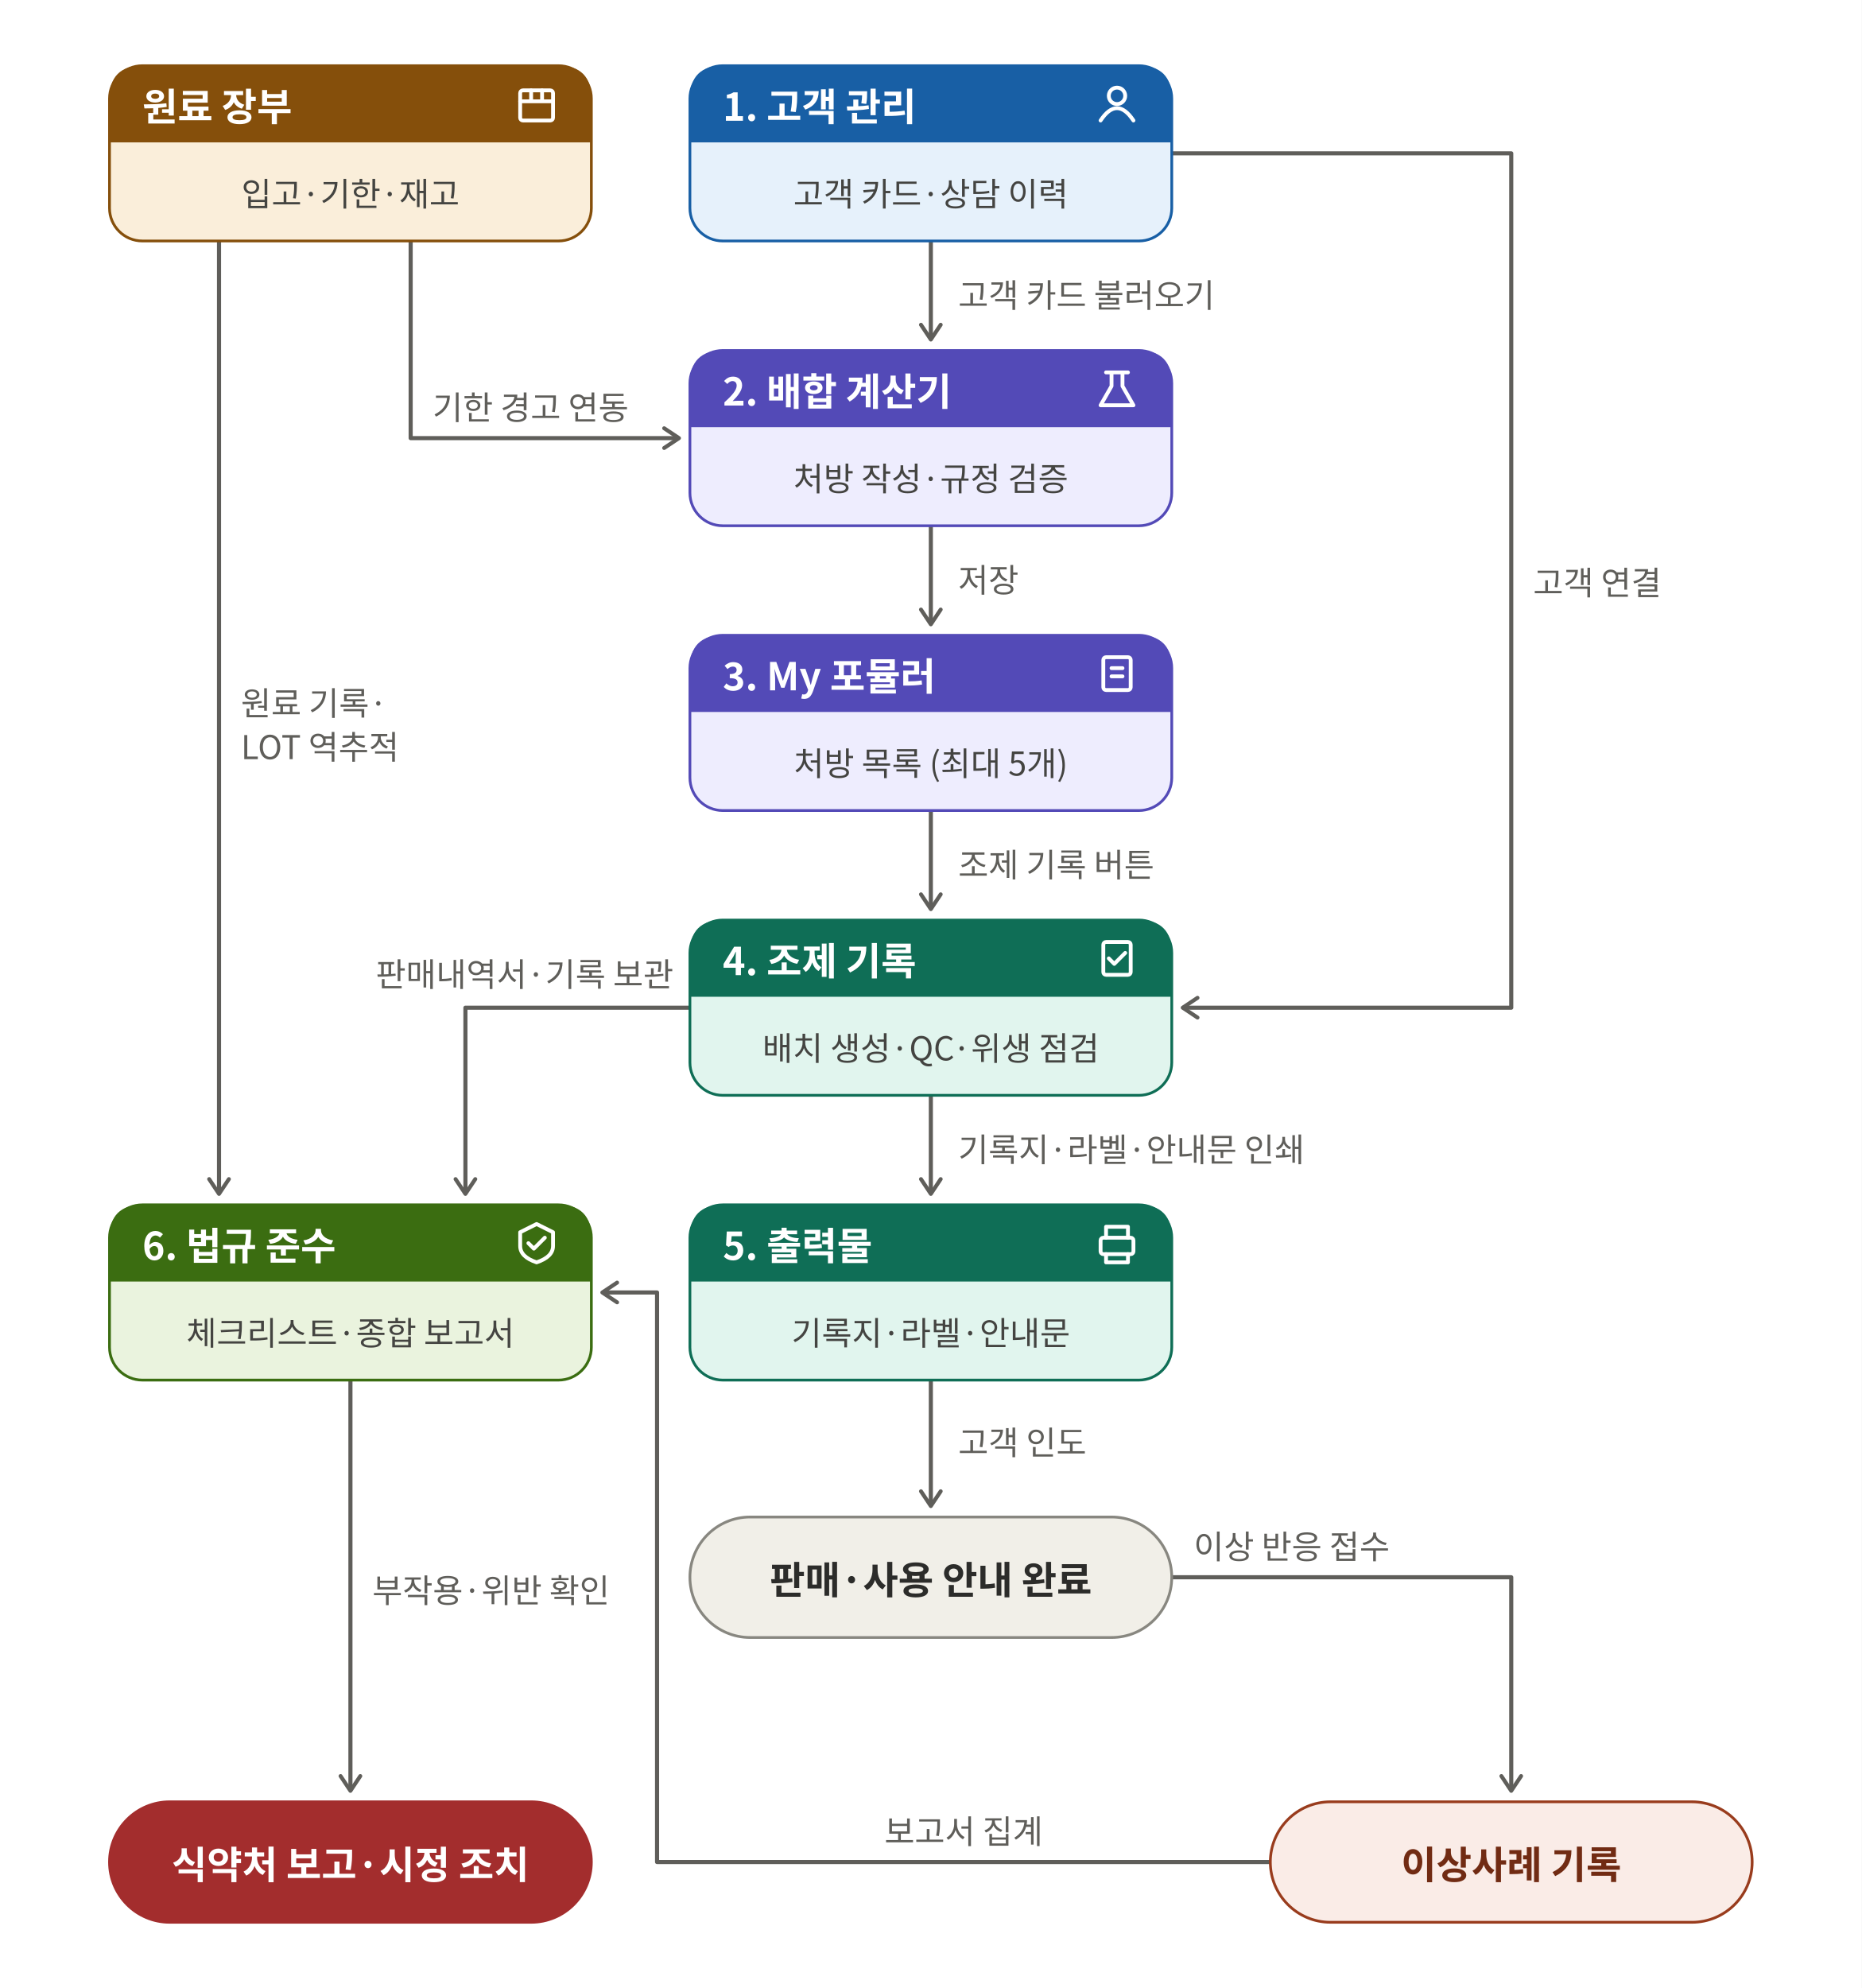
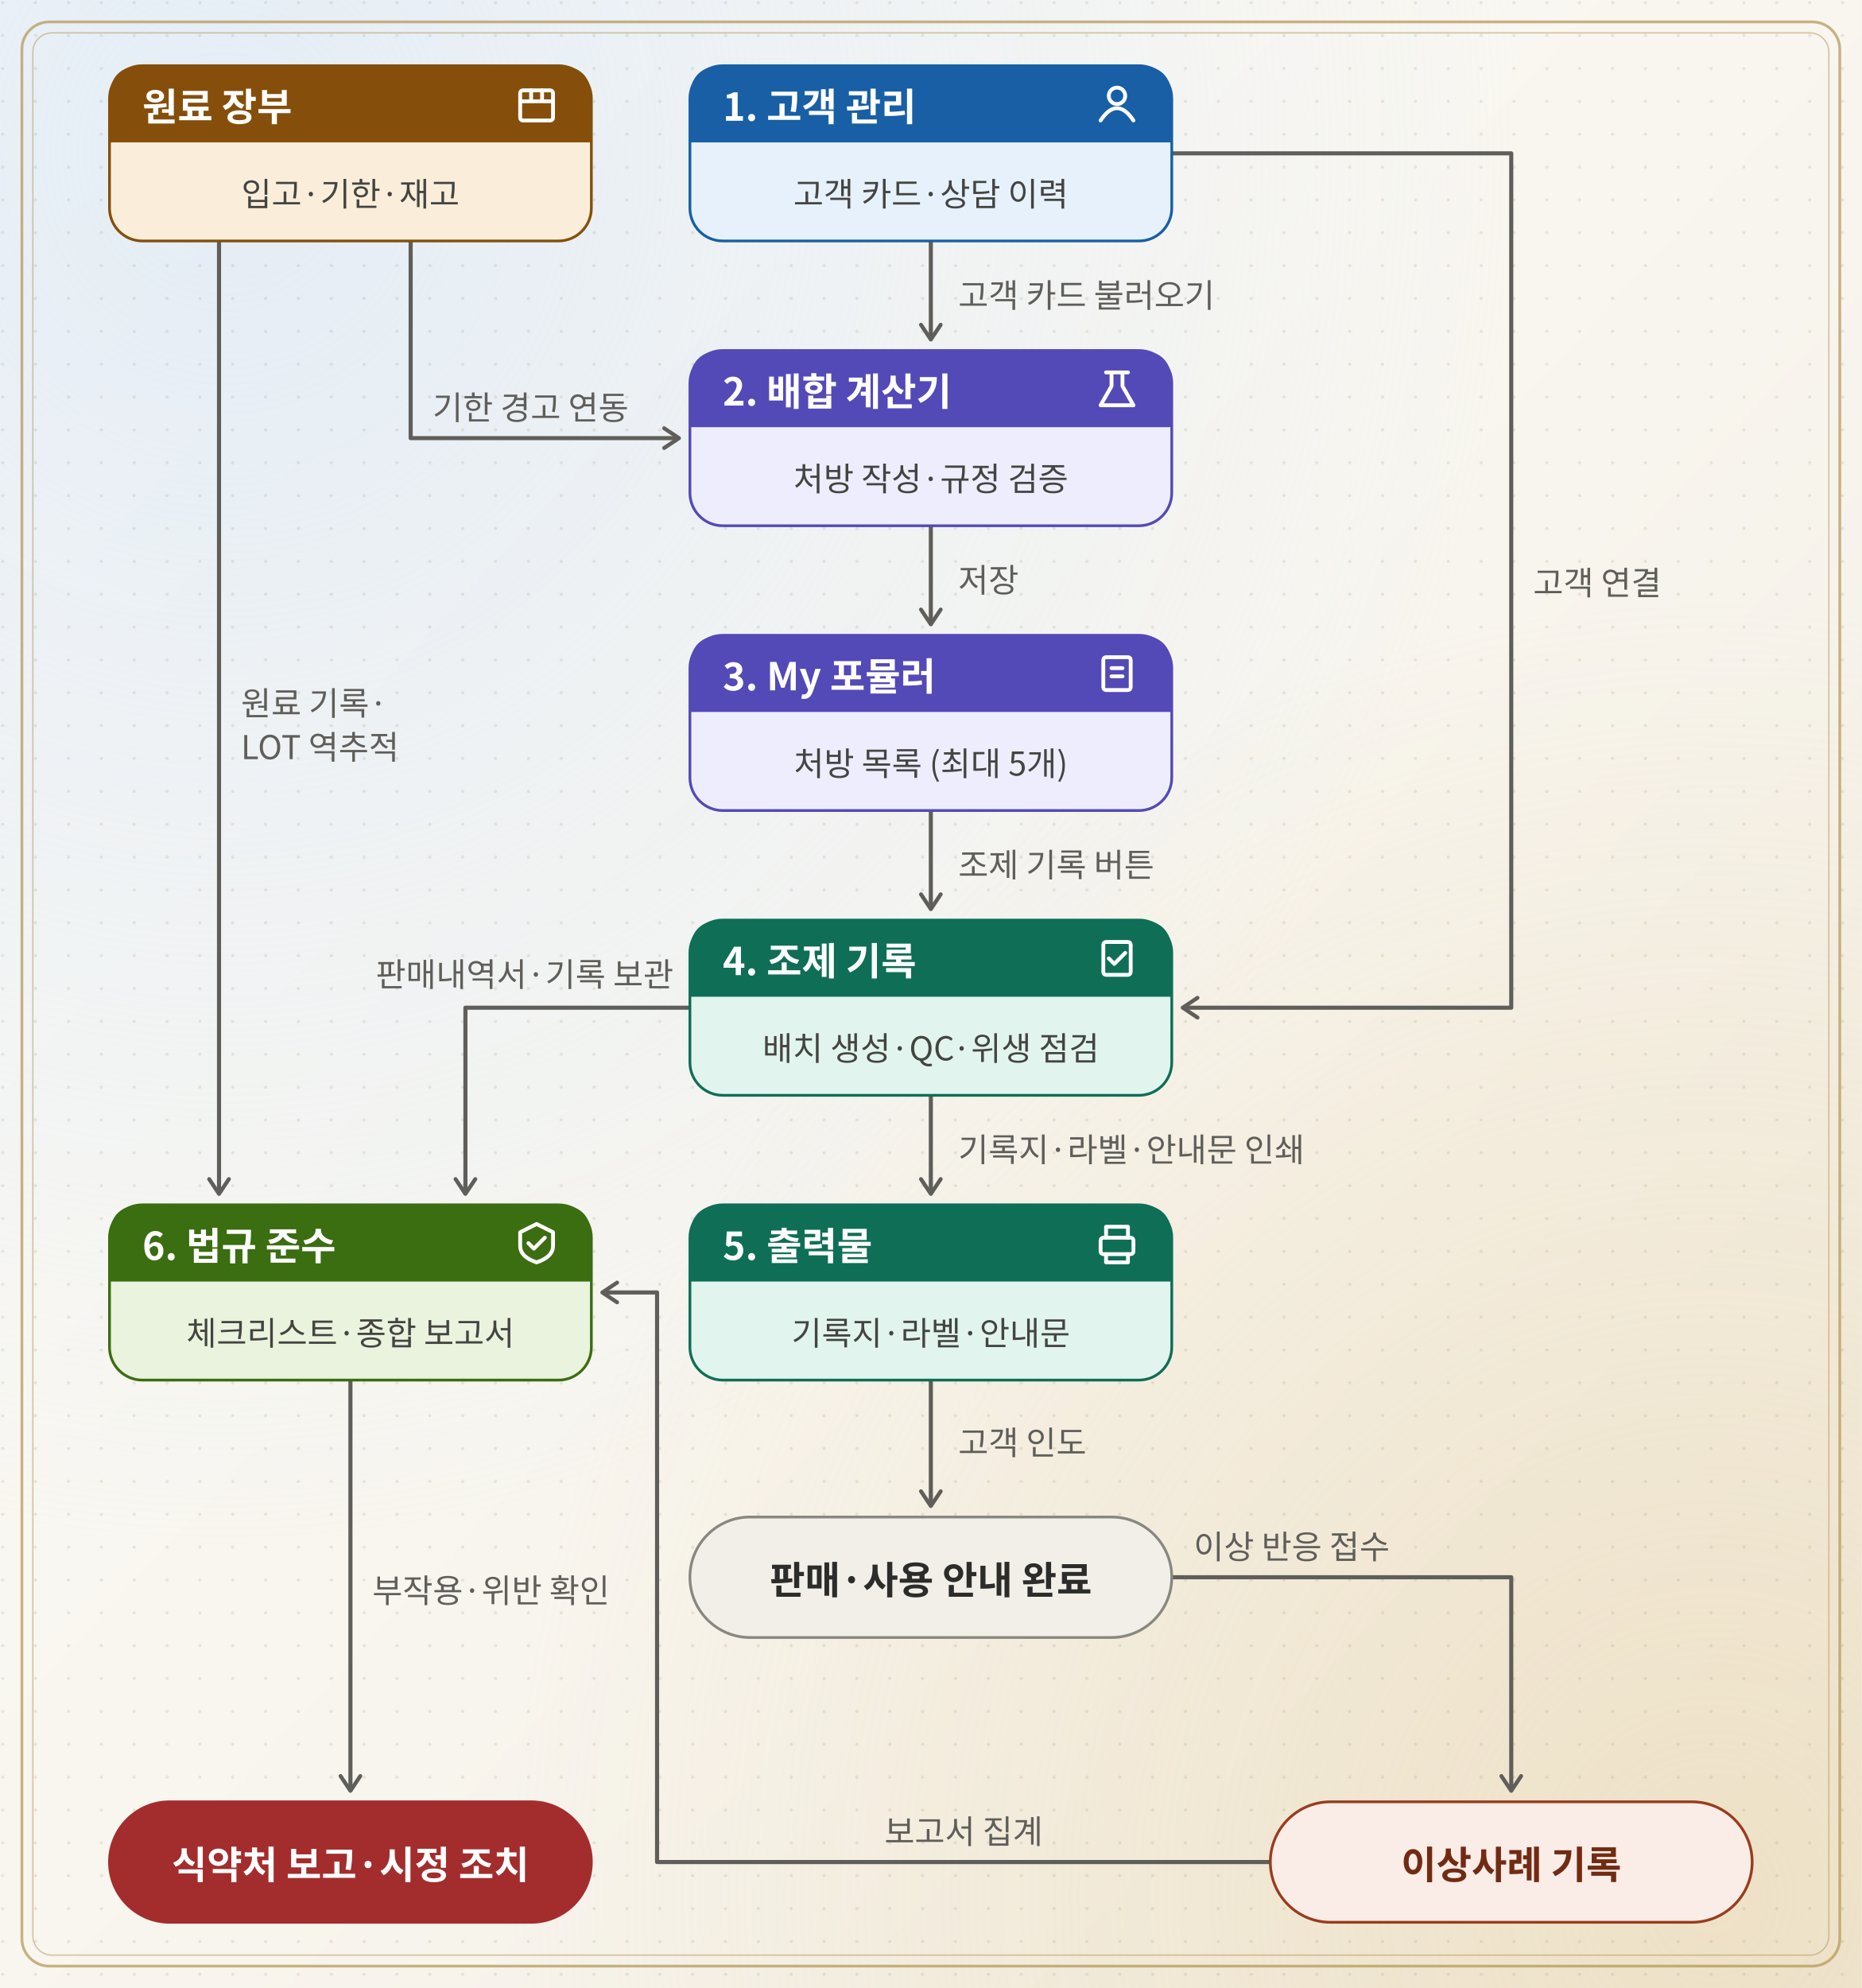
<svg xmlns="http://www.w3.org/2000/svg" width="1360" height="1452" viewBox="0 0 680 726" role="img" aria-labelledby="t d">
  <defs>
    <marker id="ag" viewBox="0 0 10 10" refX="8" refY="5" markerWidth="6" markerHeight="6" orient="auto">
      <path d="M2 1L8 5L2 9" fill="none" stroke="#5F5E5A" stroke-width="1.6" stroke-linecap="round" stroke-linejoin="round" />
    </marker>
  </defs>
  <style>
text{font-family:"Noto Sans CJK KR","Noto Sans KR","Pretendard","Apple SD Gothic Neo","Malgun Gothic","NanumGothic",sans-serif}
.tw{font-size:14px;font-weight:700;fill:#FFFFFF}
.tb{font-size:14px;font-weight:700;fill:#2C2C2A}
.tc{font-size:14px;font-weight:700;fill:#712B13}
.ts{font-size:12px;font-weight:400;fill:#444441}
.tl{font-size:12px;font-weight:400;fill:#5F5E5A}
.a{fill:none;stroke:#5F5E5A;stroke-width:1.5;stroke-linejoin:round}
</style>
-   <rect width="680" height="726" fill="#FFFFFF" />
+   <defs>
+     <linearGradient id="bgBase" x1="0" y1="0" x2="1" y2="1">
+       <stop offset="0" stop-color="#FDFCF9" />
+       <stop offset="0.55" stop-color="#F8F5EE" />
+       <stop offset="1" stop-color="#F1ECE1" />
+     </linearGradient>
+     <radialGradient id="bgGlowA" cx="0.12" cy="0.08" r="0.7">
+       <stop offset="0" stop-color="#DCE8F5" stop-opacity="0.75" />
+       <stop offset="1" stop-color="#DCE8F5" stop-opacity="0" />
+     </radialGradient>
+     <radialGradient id="bgGlowB" cx="0.92" cy="0.95" r="0.65">
+       <stop offset="0" stop-color="#EBD9B4" stop-opacity="0.6" />
+       <stop offset="1" stop-color="#EBD9B4" stop-opacity="0" />
+     </radialGradient>
+     <pattern id="bgDots" width="12" height="12" patternUnits="userSpaceOnUse">
+       <circle cx="1" cy="1" r="0.6" fill="#8A7B5C" fill-opacity="0.16" />
+     </pattern>
+   </defs>
+   <rect width="680" height="726" fill="url(#bgBase)" />
+   <rect width="680" height="726" fill="url(#bgGlowA)" />
+   <rect width="680" height="726" fill="url(#bgGlowB)" />
+   <rect width="680" height="726" fill="url(#bgDots)" />
+   <rect x="8" y="8" width="664" height="710" rx="10" fill="none" stroke="#B79A5B" stroke-width="1" stroke-opacity="0.75" />
+   <rect x="12" y="12" width="656" height="702" rx="7" fill="none" stroke="#B79A5B" stroke-width="0.5" stroke-opacity="0.55" />
  <path class="a" d="M340 88V124" marker-end="url(#ag)" />
  <text class="tl" x="350" y="107" text-anchor="start" dominant-baseline="central">고객 카드 불러오기</text>
  <path class="a" d="M340 192V228" marker-end="url(#ag)" />
  <text class="tl" x="350" y="211" text-anchor="start" dominant-baseline="central">저장</text>
  <path class="a" d="M340 296V332" marker-end="url(#ag)" />
  <text class="tl" x="350" y="315" text-anchor="start" dominant-baseline="central">조제 기록 버튼</text>
  <path class="a" d="M340 400V436" marker-end="url(#ag)" />
  <text class="tl" x="350" y="419" text-anchor="start" dominant-baseline="central">기록지·라벨·안내문 인쇄</text>
  <path class="a" d="M340 504V550" marker-end="url(#ag)" />
  <text class="tl" x="350" y="526" text-anchor="start" dominant-baseline="central">고객 인도</text>
  <path class="a" d="M150 88V160H248" marker-end="url(#ag)" />
  <text class="tl" x="158" y="148" text-anchor="start" dominant-baseline="central">기한 경고 연동</text>
  <path class="a" d="M80 88V436" marker-end="url(#ag)" />
  <text class="tl" x="88" y="256" text-anchor="start" dominant-baseline="central">원료 기록·</text>
  <text class="tl" x="88" y="272" text-anchor="start" dominant-baseline="central">LOT 역추적</text>
  <path class="a" d="M428 56H552V368H432" marker-end="url(#ag)" />
  <text class="tl" x="560" y="212" text-anchor="start" dominant-baseline="central">고객 연결</text>
  <path class="a" d="M252 368H170V436" marker-end="url(#ag)" />
  <text class="tl" x="246" y="355" text-anchor="end" dominant-baseline="central">판매내역서·기록 보관</text>
  <path class="a" d="M428 576H552V654" marker-end="url(#ag)" />
  <text class="tl" x="436" y="564" text-anchor="start" dominant-baseline="central">이상 반응 접수</text>
  <path class="a" d="M464 680H240V472H220" marker-end="url(#ag)" />
  <text class="tl" x="352" y="668" text-anchor="middle" dominant-baseline="central">보고서 집계</text>
  <path class="a" d="M128 504V654" marker-end="url(#ag)" />
  <text class="tl" x="136" y="580" text-anchor="start" dominant-baseline="central">부작용·위반 확인</text>
  <rect x="40" y="24" width="176" height="64" rx="12" fill="#FAEEDA" stroke="#854F0B" />
  <path d="M40 52V36Q40 24 52 24H204Q216 24 216 36V52Z" fill="#854F0B" />
  <text class="tw" x="52" y="38" text-anchor="start" dominant-baseline="central">원료 장부</text>
  <g transform="translate(196 38)" fill="none" stroke="#FFFFFF" stroke-width="1.4" stroke-linecap="round" stroke-linejoin="round">
    <rect x="-6" y="-5" width="12" height="11" rx="1" />
    <path d="M-6 -1H6M-2 -5V-1M2 -5V-1" />
  </g>
  <text class="ts" x="128.0" y="70" text-anchor="middle" dominant-baseline="central">입고·기한·재고</text>
  <rect x="252" y="24" width="176" height="64" rx="12" fill="#E6F1FB" stroke="#185FA5" />
  <path d="M252 52V36Q252 24 264 24H416Q428 24 428 36V52Z" fill="#185FA5" />
  <text class="tw" x="264" y="38" text-anchor="start" dominant-baseline="central">1. 고객 관리</text>
  <g transform="translate(408 38)" fill="none" stroke="#FFFFFF" stroke-width="1.4" stroke-linecap="round" stroke-linejoin="round">
    <circle cx="0" cy="-3" r="3" />
    <path d="M-6 6Q0 -3 6 6" />
  </g>
  <text class="ts" x="340.0" y="70" text-anchor="middle" dominant-baseline="central">고객 카드·상담 이력</text>
  <rect x="252" y="128" width="176" height="64" rx="12" fill="#EEEDFE" stroke="#534AB7" />
  <path d="M252 156V140Q252 128 264 128H416Q428 128 428 140V156Z" fill="#534AB7" />
  <text class="tw" x="264" y="142" text-anchor="start" dominant-baseline="central">2. 배합 계산기</text>
  <g transform="translate(408 142)" fill="none" stroke="#FFFFFF" stroke-width="1.4" stroke-linecap="round" stroke-linejoin="round">
    <path d="M-2 -6V-1L-6 6H6L2 -1V-6M-4 -6H4" />
  </g>
  <text class="ts" x="340.0" y="174" text-anchor="middle" dominant-baseline="central">처방 작성·규정 검증</text>
  <rect x="252" y="232" width="176" height="64" rx="12" fill="#EEEDFE" stroke="#534AB7" />
  <path d="M252 260V244Q252 232 264 232H416Q428 232 428 244V260Z" fill="#534AB7" />
  <text class="tw" x="264" y="246" text-anchor="start" dominant-baseline="central">3. My 포뮬러</text>
  <g transform="translate(408 246)" fill="none" stroke="#FFFFFF" stroke-width="1.4" stroke-linecap="round" stroke-linejoin="round">
    <rect x="-5" y="-6" width="10" height="12" rx="1" />
    <path d="M-2 -2H2M-2 1H2" />
  </g>
  <text class="ts" x="340.0" y="278" text-anchor="middle" dominant-baseline="central">처방 목록 (최대 5개)</text>
  <rect x="252" y="336" width="176" height="64" rx="12" fill="#E1F5EE" stroke="#0F6E56" />
  <path d="M252 364V348Q252 336 264 336H416Q428 336 428 348V364Z" fill="#0F6E56" />
  <text class="tw" x="264" y="350" text-anchor="start" dominant-baseline="central">4. 조제 기록</text>
  <g transform="translate(408 350)" fill="none" stroke="#FFFFFF" stroke-width="1.4" stroke-linecap="round" stroke-linejoin="round">
    <rect x="-5" y="-6" width="10" height="12" rx="1" />
    <path d="M-3 0L-1 2L3 -2" />
  </g>
  <text class="ts" x="340.0" y="382" text-anchor="middle" dominant-baseline="central">배치 생성·QC·위생 점검</text>
  <rect x="252" y="440" width="176" height="64" rx="12" fill="#E1F5EE" stroke="#0F6E56" />
  <path d="M252 468V452Q252 440 264 440H416Q428 440 428 452V468Z" fill="#0F6E56" />
  <text class="tw" x="264" y="454" text-anchor="start" dominant-baseline="central">5. 출력물</text>
  <g transform="translate(408 454)" fill="none" stroke="#FFFFFF" stroke-width="1.4" stroke-linecap="round" stroke-linejoin="round">
    <rect x="-6" y="-2" width="12" height="6" rx="1" />
    <path d="M-4 -2V-6H4V-2M-4 4V7H4V4" />
  </g>
  <text class="ts" x="340.0" y="486" text-anchor="middle" dominant-baseline="central">기록지·라벨·안내문</text>
  <rect x="40" y="440" width="176" height="64" rx="12" fill="#EAF3DE" stroke="#3B6D11" />
  <path d="M40 468V452Q40 440 52 440H204Q216 440 216 452V468Z" fill="#3B6D11" />
  <text class="tw" x="52" y="454" text-anchor="start" dominant-baseline="central">6. 법규 준수</text>
  <g transform="translate(196 454)" fill="none" stroke="#FFFFFF" stroke-width="1.4" stroke-linecap="round" stroke-linejoin="round">
    <path d="M0 -7L6 -4V1Q6 5 0 7Q-6 5 -6 1V-4Z" />
    <path d="M-3 0L-1 2L3 -2" />
  </g>
  <text class="ts" x="128.0" y="486" text-anchor="middle" dominant-baseline="central">체크리스트·종합 보고서</text>
  <rect x="252" y="554" width="176" height="44" rx="22" fill="#F1EFE8" stroke="#888780" />
  <text class="tb" x="340.0" y="576" text-anchor="middle" dominant-baseline="central">판매·사용 안내 완료</text>
  <rect x="464" y="658" width="176" height="44" rx="22" fill="#FAECE7" stroke="#993C1D" />
  <text class="tc" x="552.0" y="680" text-anchor="middle" dominant-baseline="central">이상사례 기록</text>
  <rect x="40" y="658" width="176" height="44" rx="22" fill="#A32D2D" stroke="#A32D2D" />
  <text class="tw" x="128.0" y="680" text-anchor="middle" dominant-baseline="central">식약처 보고·시정 조치</text>
</svg>
